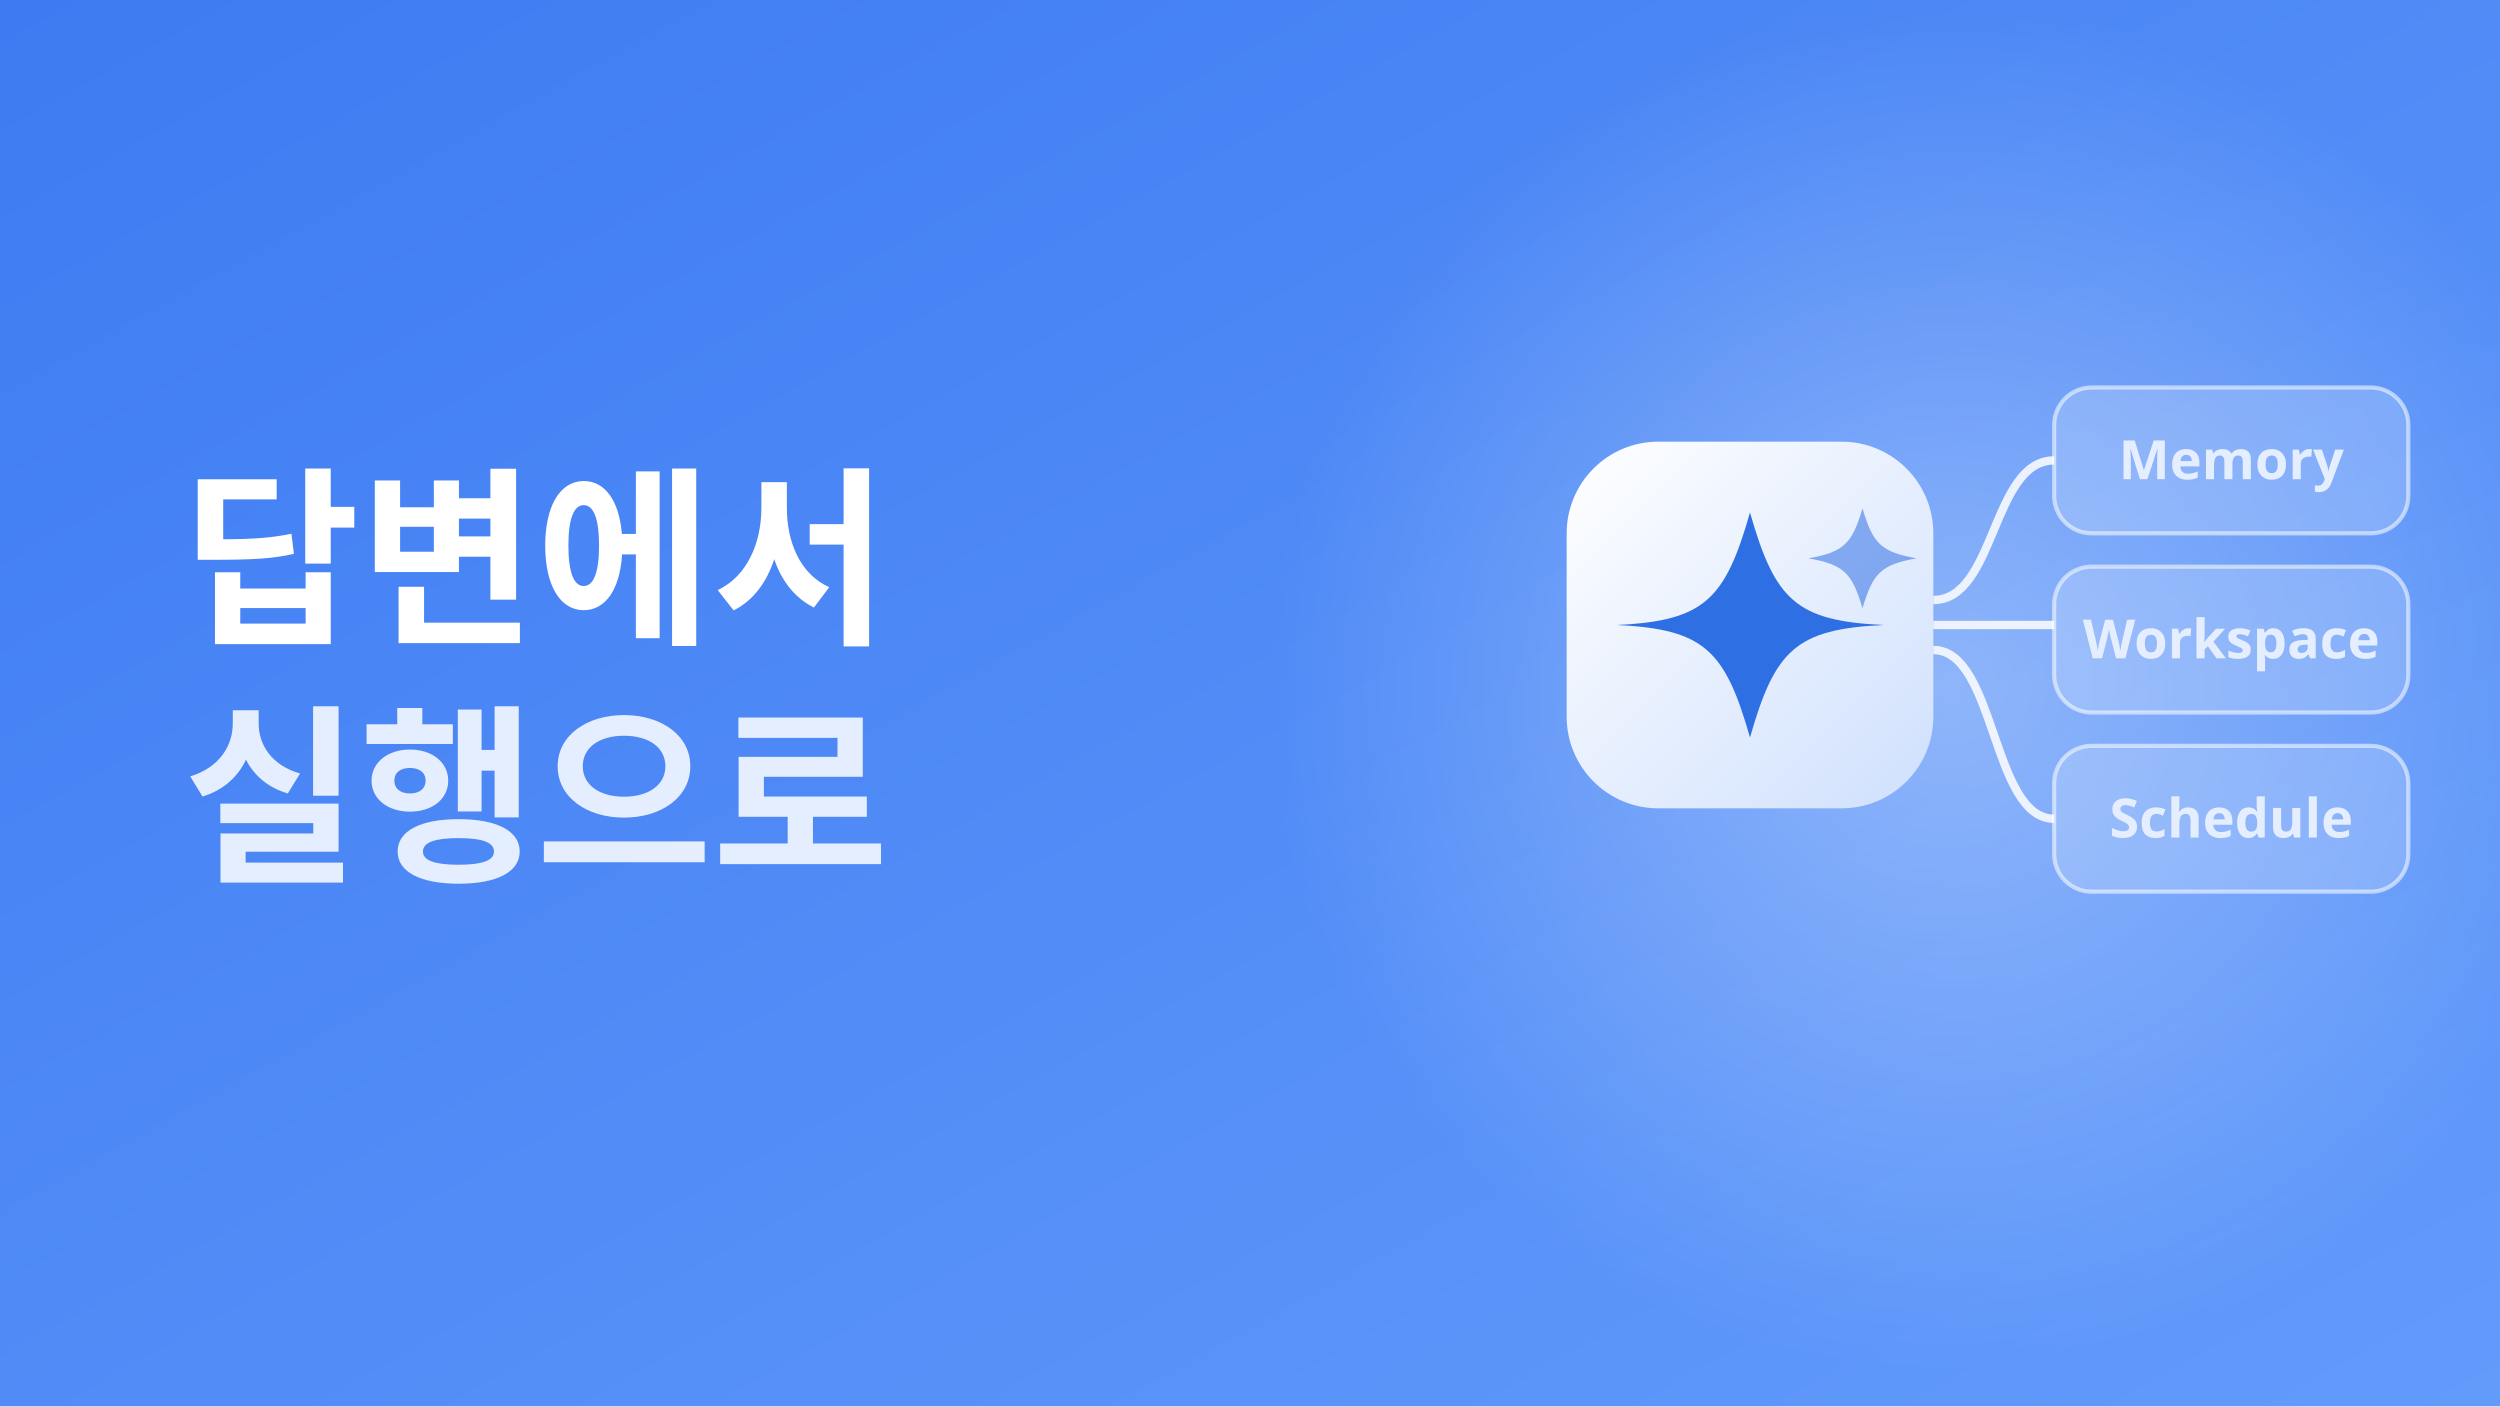
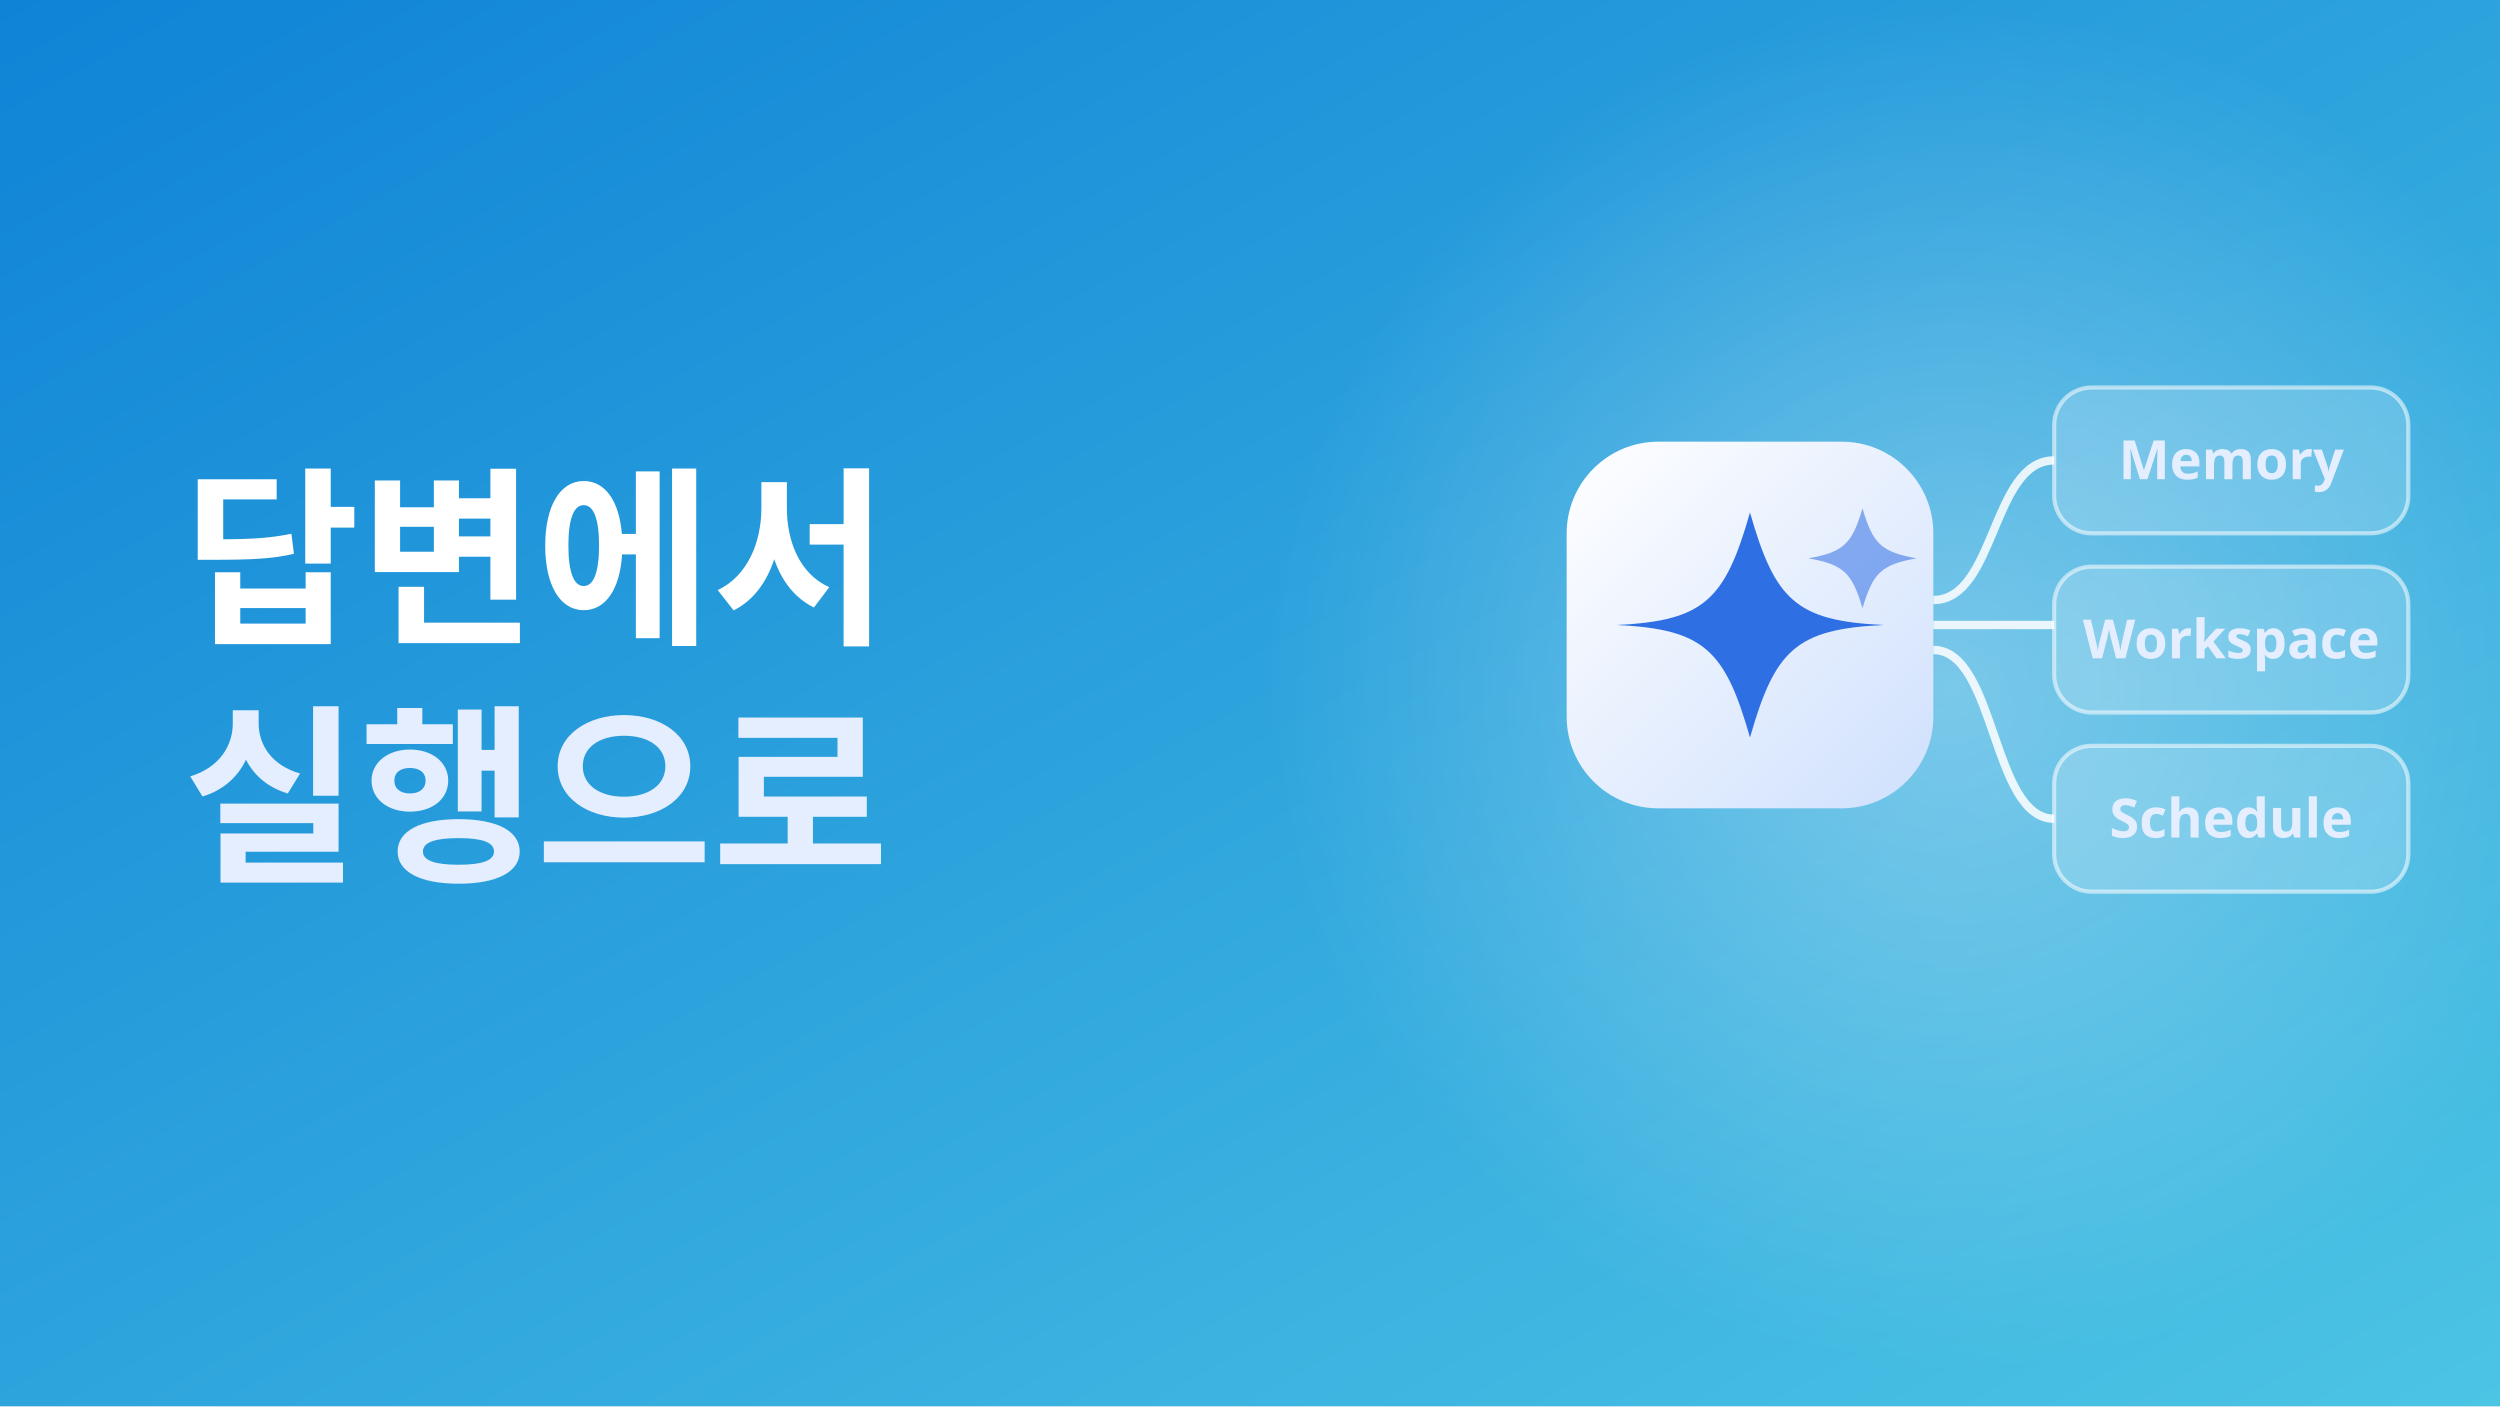
<svg xmlns="http://www.w3.org/2000/svg" viewBox="0 0 1200 675" role="img" aria-label="XGeny — 답변하는 AI 에서 스스로 도구를 만들어 일하는 Agent 로">
  <defs>
    <linearGradient id="bg" x1="0" y1="0" x2="1" y2="1">
-       <stop offset="0" stop-color="#3d7bf2" />
-       <stop offset="1" stop-color="#639bfb" />
+       <stop offset="0" stop-color="#0f83d6" />
+       <stop offset="1" stop-color="#4cc4e4" />
    </linearGradient>
    <linearGradient id="badge" x1="0" y1="0" x2="1" y2="1">
      <stop offset="0" stop-color="#ffffff" />
      <stop offset="1" stop-color="#cfe0fd" />
    </linearGradient>
    <radialGradient id="glow" cx="50%" cy="50%" r="50%">
      <stop offset="0" stop-color="#ffffff" stop-opacity="0.34" />
      <stop offset="1" stop-color="#ffffff" stop-opacity="0" />
    </radialGradient>
  </defs>
  <rect width="1200" height="675" fill="url(#bg)" />
  <circle cx="936" cy="330" r="330" fill="url(#glow)" />
  <text x="88" y="302" font-family="Pretendard,'Pretendard Variable','Malgun Gothic','Apple SD Gothic Neo','Noto Sans KR',sans-serif" font-size="92" font-weight="800" fill="#ffffff">답변에서</text>
  <text x="88" y="416" font-family="Pretendard,'Pretendard Variable','Malgun Gothic','Apple SD Gothic Neo','Noto Sans KR',sans-serif" font-size="92" font-weight="800" fill="#e4eeff">실행으로</text>
  <rect x="752" y="212" width="176" height="176" rx="44" fill="url(#badge)" />
  <path d="M840 246 C 852 288 862 298 904 300 C 862 302 852 312 840 354 C 828 312 818 302 776 300 C 818 298 828 288 840 246 Z" fill="#2f6fe4" />
  <path d="M894 244 C 899 261 903 265 920 268 C 903 271 899 275 894 292 C 889 275 885 271 868 268 C 885 265 889 261 894 244 Z" fill="#2f6fe4" opacity="0.55" />
  <g fill="none" stroke="#ffffff" stroke-width="4" opacity="0.85">
    <path d="M928 288 C 958 288 956 221 986 221" />
    <path d="M928 300 L 986 300" />
    <path d="M928 312 C 958 312 956 393 986 393" />
  </g>
  <rect x="986" y="186" width="170" height="70" rx="18" fill="#ffffff2e" stroke="#ffffff8c" stroke-width="2" />
  <rect x="986" y="272" width="170" height="70" rx="18" fill="#ffffff2e" stroke="#ffffff8c" stroke-width="2" />
  <rect x="986" y="358" width="170" height="70" rx="18" fill="#ffffff2e" stroke="#ffffff8c" stroke-width="2" />
  <g font-family="Pretendard,'Pretendard Variable','Malgun Gothic','Apple SD Gothic Neo','Noto Sans KR',sans-serif" font-size="26" font-weight="600" fill="#e4eeff" text-anchor="middle">
    <text x="1071" y="230">Memory</text>
    <text x="1071" y="316">Workspace</text>
    <text x="1071" y="402">Schedule</text>
  </g>
</svg>
